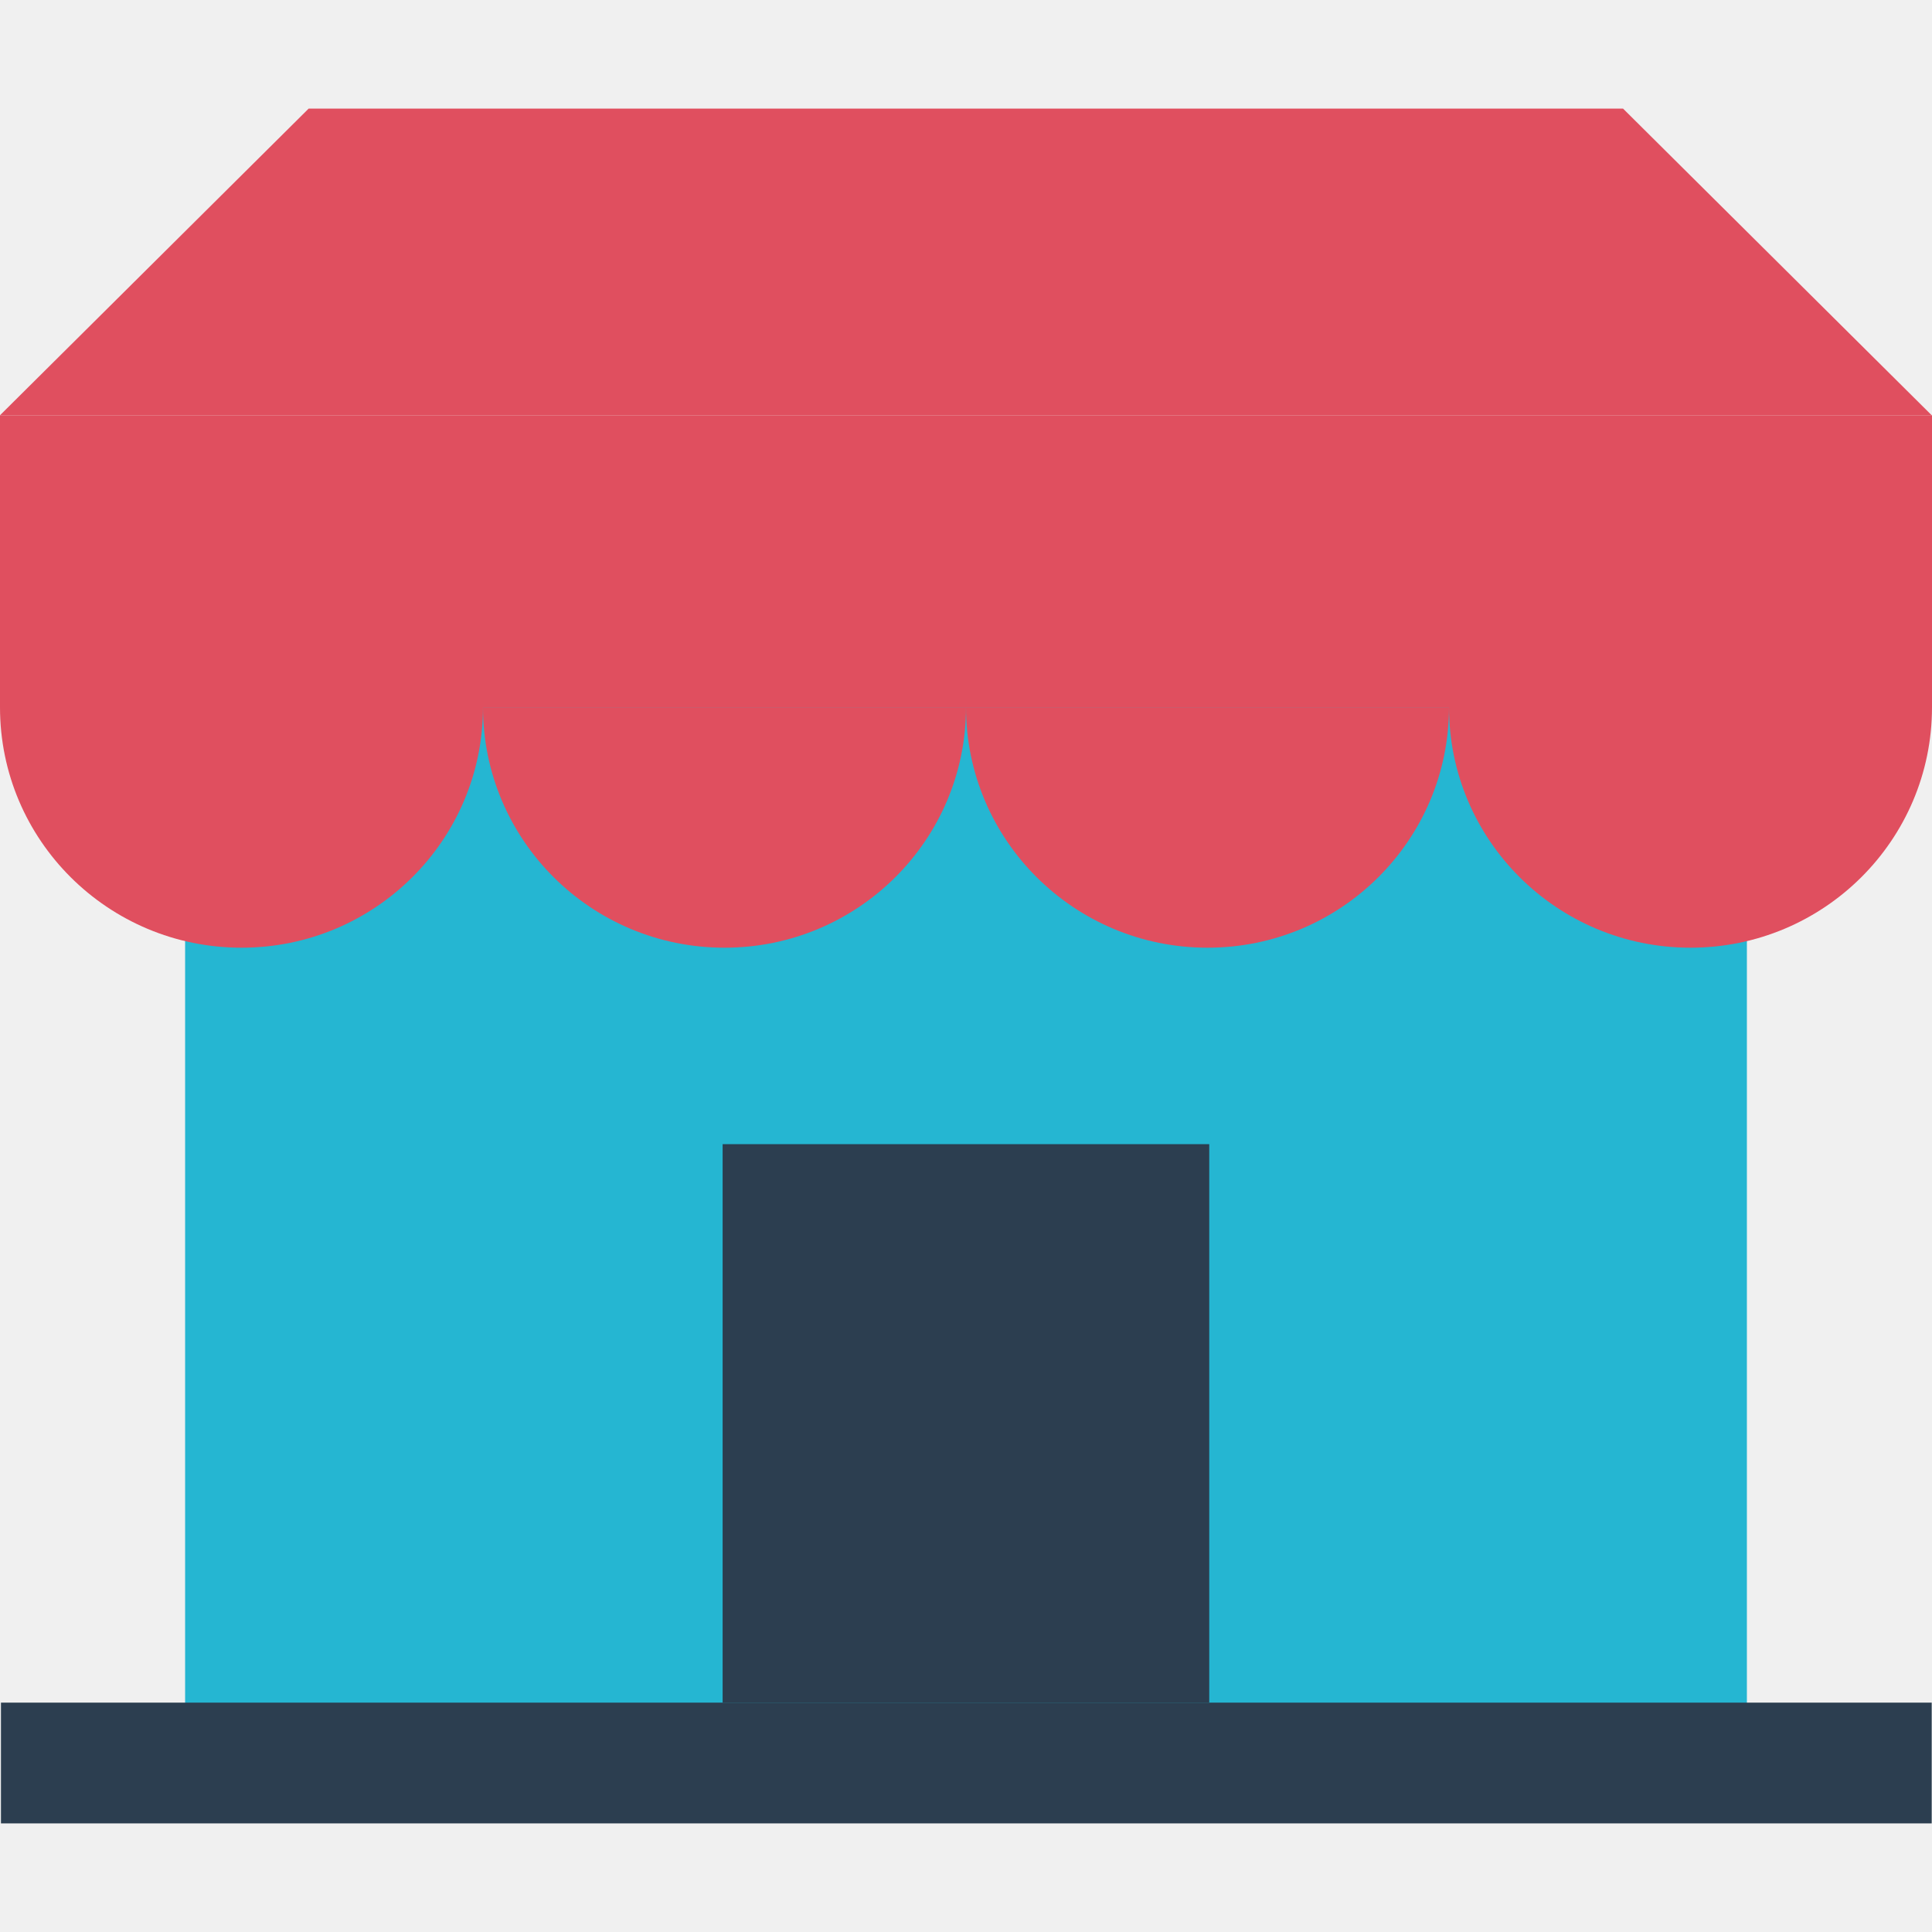
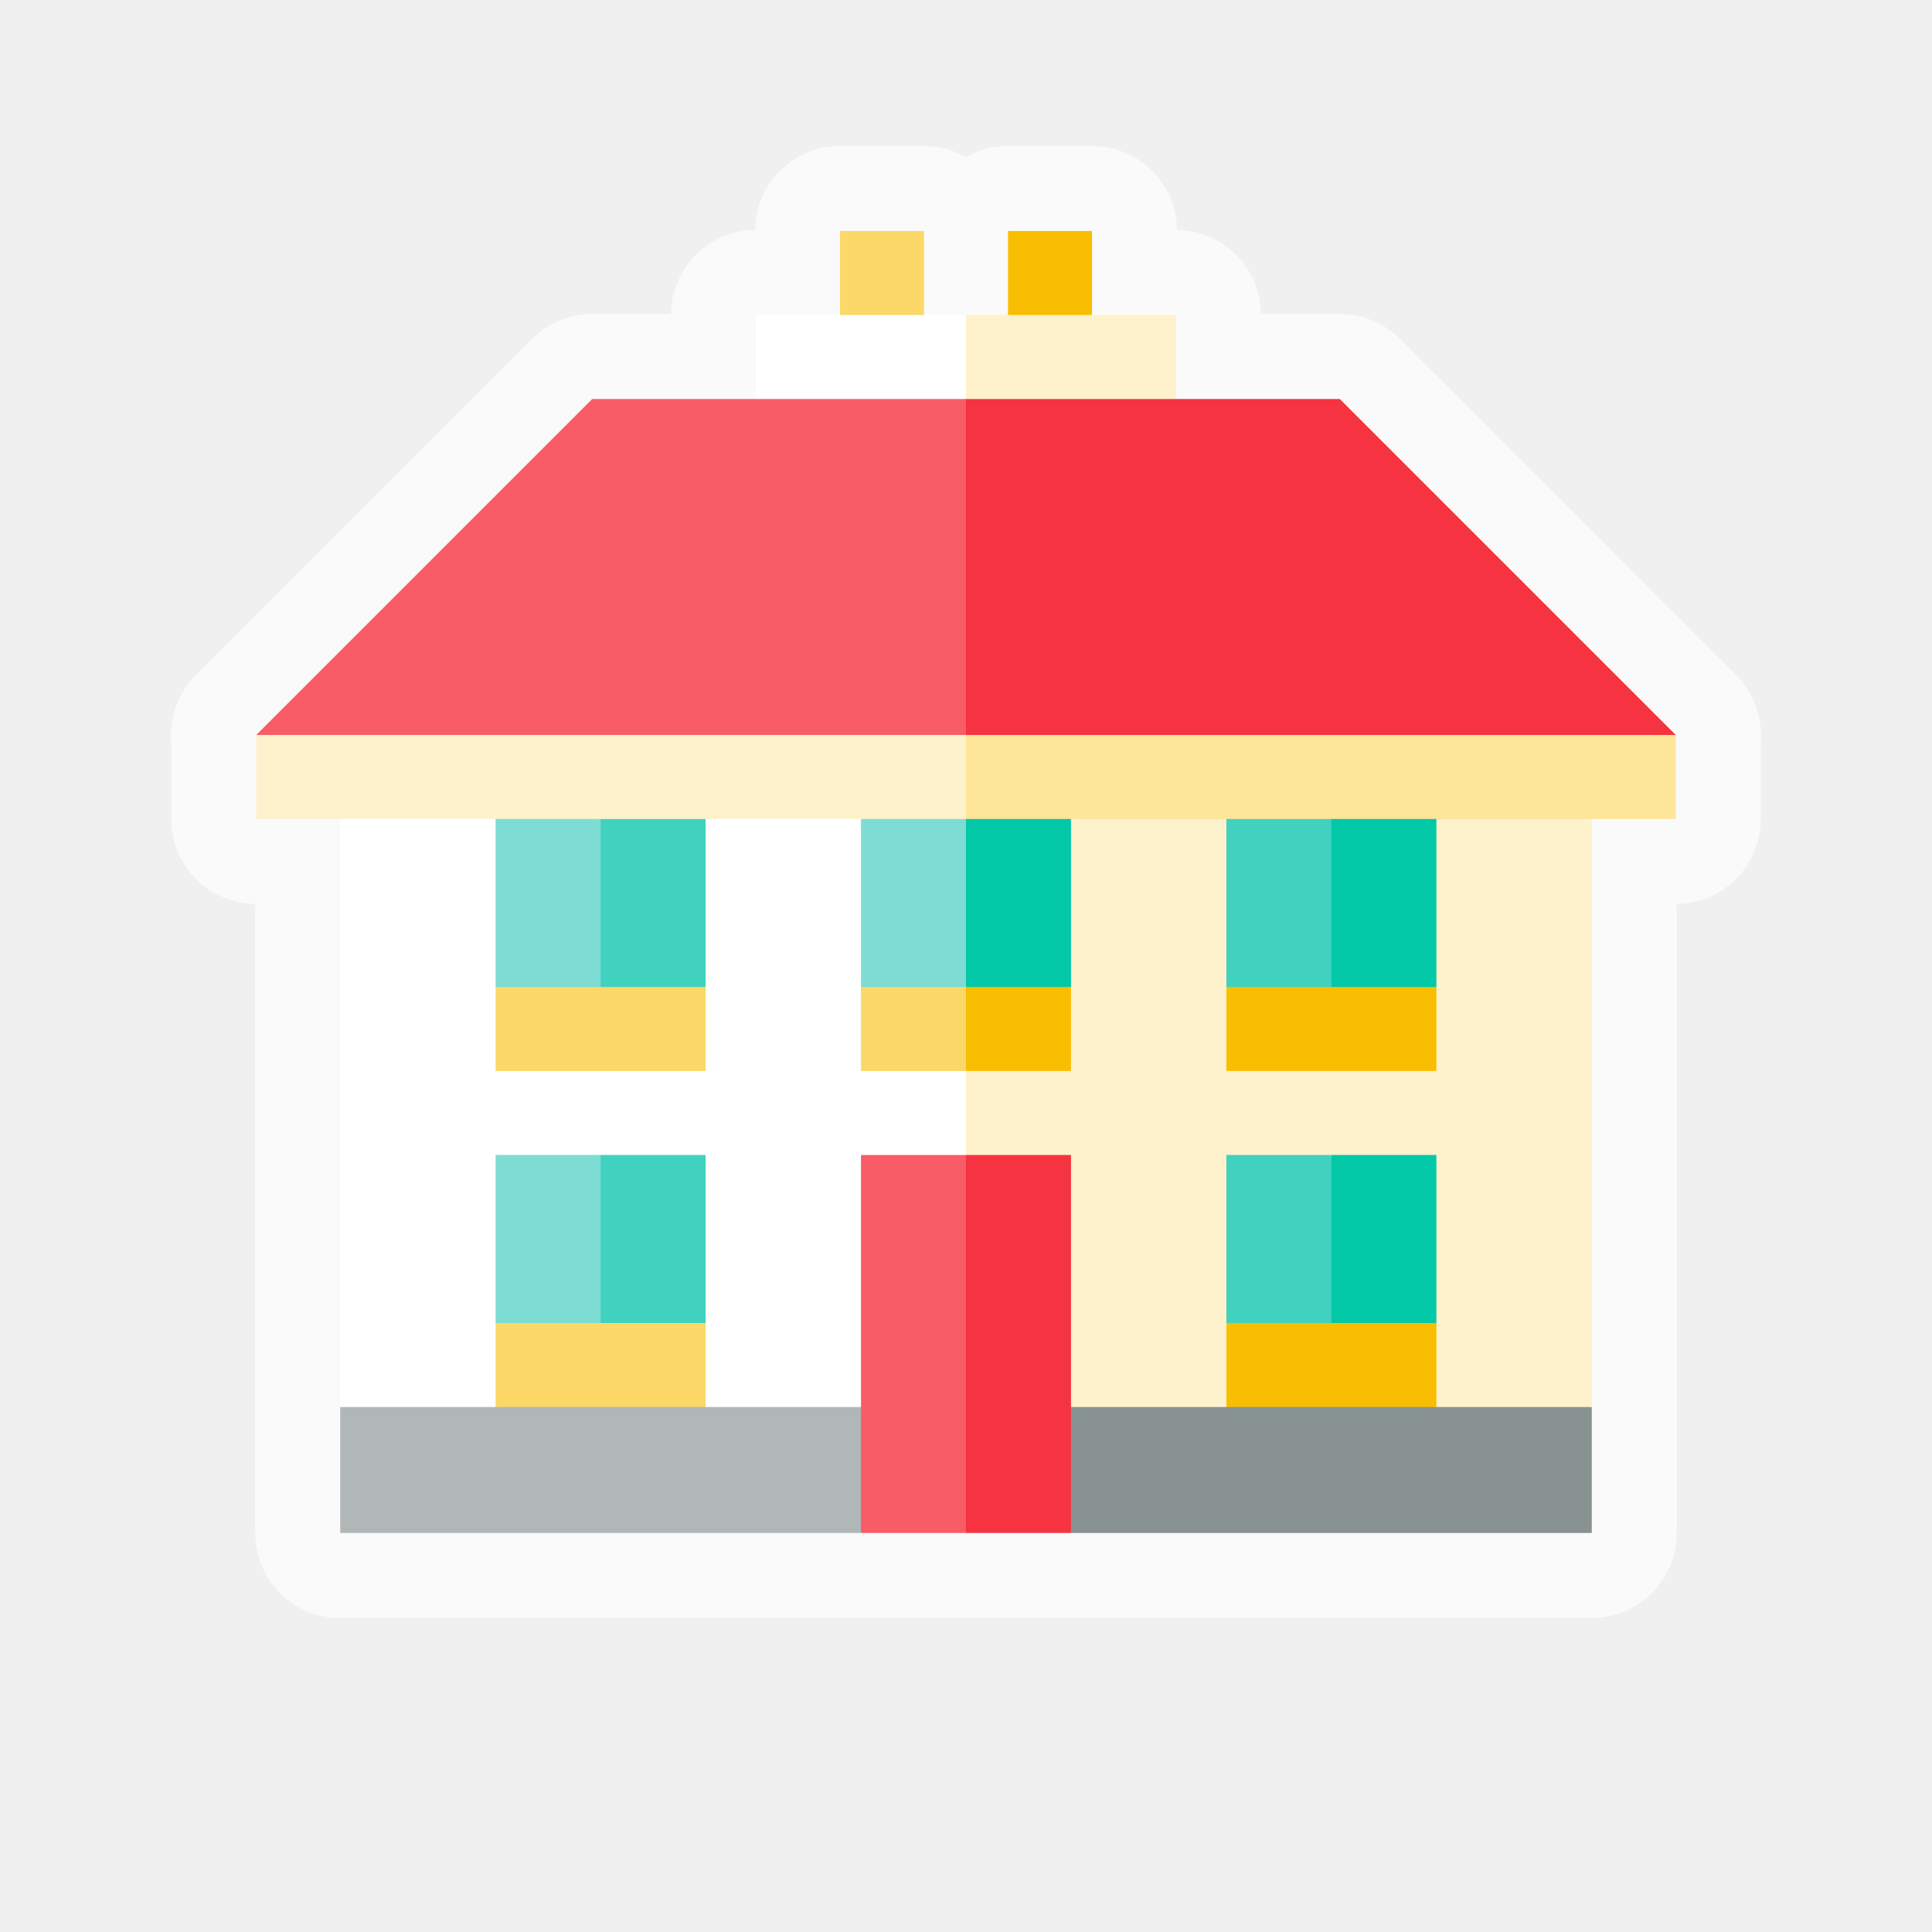
- <svg xmlns="http://www.w3.org/2000/svg" version="1.1" id="Layer_1" viewBox="0 0 512 512" xml:space="preserve">
-   <path style="fill:#25B6D2;" d="M462.944,168.208v298.688l-413.888,0.32V168.208" />
-   <g>
-     <path style="fill:#E04F5F;" d="M128,187.424c0,35.2-28.656,63.728-64,63.728S0,222.624,0,187.424v-77.376h512v77.376   c0,35.2-28.656,63.728-64,63.728s-64-28.528-64-63.728" />
-     <path style="fill:#E04F5F;" d="M128,187.424c0,35.2,28.656,63.728,64,63.728s64-28.528,64-63.728" />
-     <path style="fill:#E04F5F;" d="M256,187.424c0,35.2,28.656,63.728,64,63.728s64-28.528,64-63.728" />
+ <svg xmlns="http://www.w3.org/2000/svg" version="1.1" id="Layer_1" viewBox="0 0 512 512" xml:space="preserve" width="800px" height="800px" fill="#000000">
+   <g id="SVGRepo_bgCarrier" stroke-width="0" />
+   <g id="SVGRepo_tracerCarrier" stroke-linecap="round" stroke-linejoin="round" stroke="#fafafa" stroke-width="45.056">
+     <polygon style="fill:#889391;" points="421.843,372.87 421.843,406.261 283.826,406.261 256,350.609 " />
+     <polygon style="fill:#FEF2CC;" points="421.843,194.783 421.843,372.87 380.661,372.87 352.835,361.739 325.009,372.87 228.174,372.87 228.174,129.937 " />
+     <polygon style="fill:#B0B7B6;" points="256,350.609 228.174,406.261 90.157,406.261 90.157,372.87 " />
+     <polygon style="fill:#FFFFFF;" points="256,161.391 256,372.87 186.991,372.87 159.165,361.739 131.339,372.87 90.157,372.87 90.157,194.783 " />
+     <polygon style="fill:#02C8A7;" points="352.835,306.085 343.56,364.519 380.661,350.606 380.661,306.085 " />
+     <polygon style="fill:#40D2BE;" points="352.835,306.085 325.009,306.085 325.009,350.606 352.835,364.519 " />
+     <rect x="325.009" y="350.609" style="fill:#F9BE02;" width="55.652" height="22.261" />
+     <polygon style="fill:#40D2BE;" points="159.165,306.085 149.89,364.519 186.991,350.606 186.991,306.085 " />
+     <polygon style="fill:#7DDCD4;" points="159.165,306.085 131.339,306.085 131.339,350.606 159.165,364.519 " />
+     <rect x="131.339" y="350.609" style="fill:#FBD867;" width="55.652" height="22.261" />
+     <polygon style="fill:#02C8A7;" points="352.835,205.911 343.56,275.476 380.661,261.563 380.661,205.911 " />
+     <polygon style="fill:#40D2BE;" points="352.835,205.911 325.009,205.911 325.009,261.563 352.835,275.476 " />
+     <rect x="325.009" y="261.565" style="fill:#F9BE02;" width="55.652" height="22.261" />
+     <polygon style="fill:#02C8A7;" points="256,205.911 246.725,275.476 283.826,261.563 283.826,205.911 " />
+     <polygon style="fill:#7DDCD4;" points="256,205.911 228.174,205.911 228.174,261.563 256,275.476 " />
+     <polygon style="fill:#40D2BE;" points="159.165,205.911 149.89,275.476 186.991,261.563 186.991,205.911 " />
+     <polygon style="fill:#7DDCD4;" points="159.165,205.911 131.339,205.911 131.339,261.563 159.165,275.476 " />
+     <rect x="131.339" y="261.565" style="fill:#FBD867;" width="55.652" height="22.261" />
+     <polygon style="fill:#F63341;" points="256,306.085 243.975,356.172 256,406.261 283.826,406.261 283.826,306.085 " />
+     <rect x="228.174" y="306.087" style="fill:#F85C67;" width="27.826" height="100.174" />
+     <rect x="267.13" y="61.215" style="fill:#F9BE02;" width="22.261" height="44.522" />
+     <polygon style="fill:#FEF2CC;" points="256,83.476 241.16,127.998 311.652,127.998 311.652,83.476 " />
+     <rect x="222.609" y="61.215" style="fill:#FBD867;" width="22.261" height="44.522" />
+     <rect x="200.348" y="83.476" style="fill:#FFFFFF;" width="55.652" height="44.522" />
+     <polygon style="fill:#F9BE02;" points="283.826,261.565 283.826,283.826 256,283.826 244.87,272.696 256,261.565 " />
+     <rect x="228.174" y="261.565" style="fill:#FBD867;" width="27.826" height="22.261" />
+     <polygon style="fill:#FDE59A;" points="444.104,194.783 444.104,217.043 256,217.043 233.739,172.522 " />
+     <polygon style="fill:#FEF2CC;" points="256,172.522 256,217.043 67.896,217.043 67.896,194.783 " />
+     <polygon style="fill:#F63341;" points="444.104,194.783 256,194.783 233.739,150.261 256,105.739 355.061,105.739 " />
+     <polygon style="fill:#F85C67;" points="156.939,105.739 67.896,194.783 256,194.783 256,105.739 " />
  </g>
-   <g>
-     <rect x="0.256" y="451.216" style="fill:#2C3E50;" width="511.664" height="32" />
-     <rect x="191.504" y="303.216" style="fill:#2C3E50;" width="128.96" height="148" />
+   <g id="SVGRepo_iconCarrier">
+     <polygon style="fill:#889391;" points="421.843,372.87 421.843,406.261 283.826,406.261 256,350.609 " />
+     <polygon style="fill:#FEF2CC;" points="421.843,194.783 421.843,372.87 380.661,372.87 352.835,361.739 325.009,372.87 228.174,372.87 228.174,129.937 " />
+     <polygon style="fill:#B0B7B6;" points="256,350.609 228.174,406.261 90.157,406.261 90.157,372.87 " />
+     <polygon style="fill:#FFFFFF;" points="256,161.391 256,372.87 186.991,372.87 159.165,361.739 131.339,372.87 90.157,372.87 90.157,194.783 " />
+     <polygon style="fill:#02C8A7;" points="352.835,306.085 343.56,364.519 380.661,350.606 380.661,306.085 " />
+     <polygon style="fill:#40D2BE;" points="352.835,306.085 325.009,306.085 325.009,350.606 352.835,364.519 " />
+     <rect x="325.009" y="350.609" style="fill:#F9BE02;" width="55.652" height="22.261" />
+     <polygon style="fill:#40D2BE;" points="159.165,306.085 149.89,364.519 186.991,350.606 186.991,306.085 " />
+     <polygon style="fill:#7DDCD4;" points="159.165,306.085 131.339,306.085 131.339,350.606 159.165,364.519 " />
+     <rect x="131.339" y="350.609" style="fill:#FBD867;" width="55.652" height="22.261" />
+     <polygon style="fill:#02C8A7;" points="352.835,205.911 343.56,275.476 380.661,261.563 380.661,205.911 " />
+     <polygon style="fill:#40D2BE;" points="352.835,205.911 325.009,205.911 325.009,261.563 352.835,275.476 " />
+     <rect x="325.009" y="261.565" style="fill:#F9BE02;" width="55.652" height="22.261" />
+     <polygon style="fill:#02C8A7;" points="256,205.911 246.725,275.476 283.826,261.563 283.826,205.911 " />
+     <polygon style="fill:#7DDCD4;" points="256,205.911 228.174,205.911 228.174,261.563 256,275.476 " />
+     <polygon style="fill:#40D2BE;" points="159.165,205.911 149.89,275.476 186.991,261.563 186.991,205.911 " />
+     <polygon style="fill:#7DDCD4;" points="159.165,205.911 131.339,205.911 131.339,261.563 159.165,275.476 " />
+     <rect x="131.339" y="261.565" style="fill:#FBD867;" width="55.652" height="22.261" />
+     <polygon style="fill:#F63341;" points="256,306.085 243.975,356.172 256,406.261 283.826,406.261 283.826,306.085 " />
+     <rect x="228.174" y="306.087" style="fill:#F85C67;" width="27.826" height="100.174" />
+     <rect x="267.13" y="61.215" style="fill:#F9BE02;" width="22.261" height="44.522" />
+     <polygon style="fill:#FEF2CC;" points="256,83.476 241.16,127.998 311.652,127.998 311.652,83.476 " />
+     <rect x="222.609" y="61.215" style="fill:#FBD867;" width="22.261" height="44.522" />
+     <rect x="200.348" y="83.476" style="fill:#FFFFFF;" width="55.652" height="44.522" />
+     <polygon style="fill:#F9BE02;" points="283.826,261.565 283.826,283.826 256,283.826 244.87,272.696 256,261.565 " />
+     <rect x="228.174" y="261.565" style="fill:#FBD867;" width="27.826" height="22.261" />
+     <polygon style="fill:#FDE59A;" points="444.104,194.783 444.104,217.043 256,217.043 233.739,172.522 " />
+     <polygon style="fill:#FEF2CC;" points="256,172.522 256,217.043 67.896,217.043 67.896,194.783 " />
+     <polygon style="fill:#F63341;" points="444.104,194.783 256,194.783 233.739,150.261 256,105.739 355.061,105.739 " />
+     <polygon style="fill:#F85C67;" points="156.939,105.739 67.896,194.783 256,194.783 256,105.739 " />
  </g>
-   <polyline style="fill:#E04F5F;" points="255.584,28.784 81.792,28.784 0,110.048 511.92,110.048 430.128,28.784 233.856,28.784 " />
</svg>
